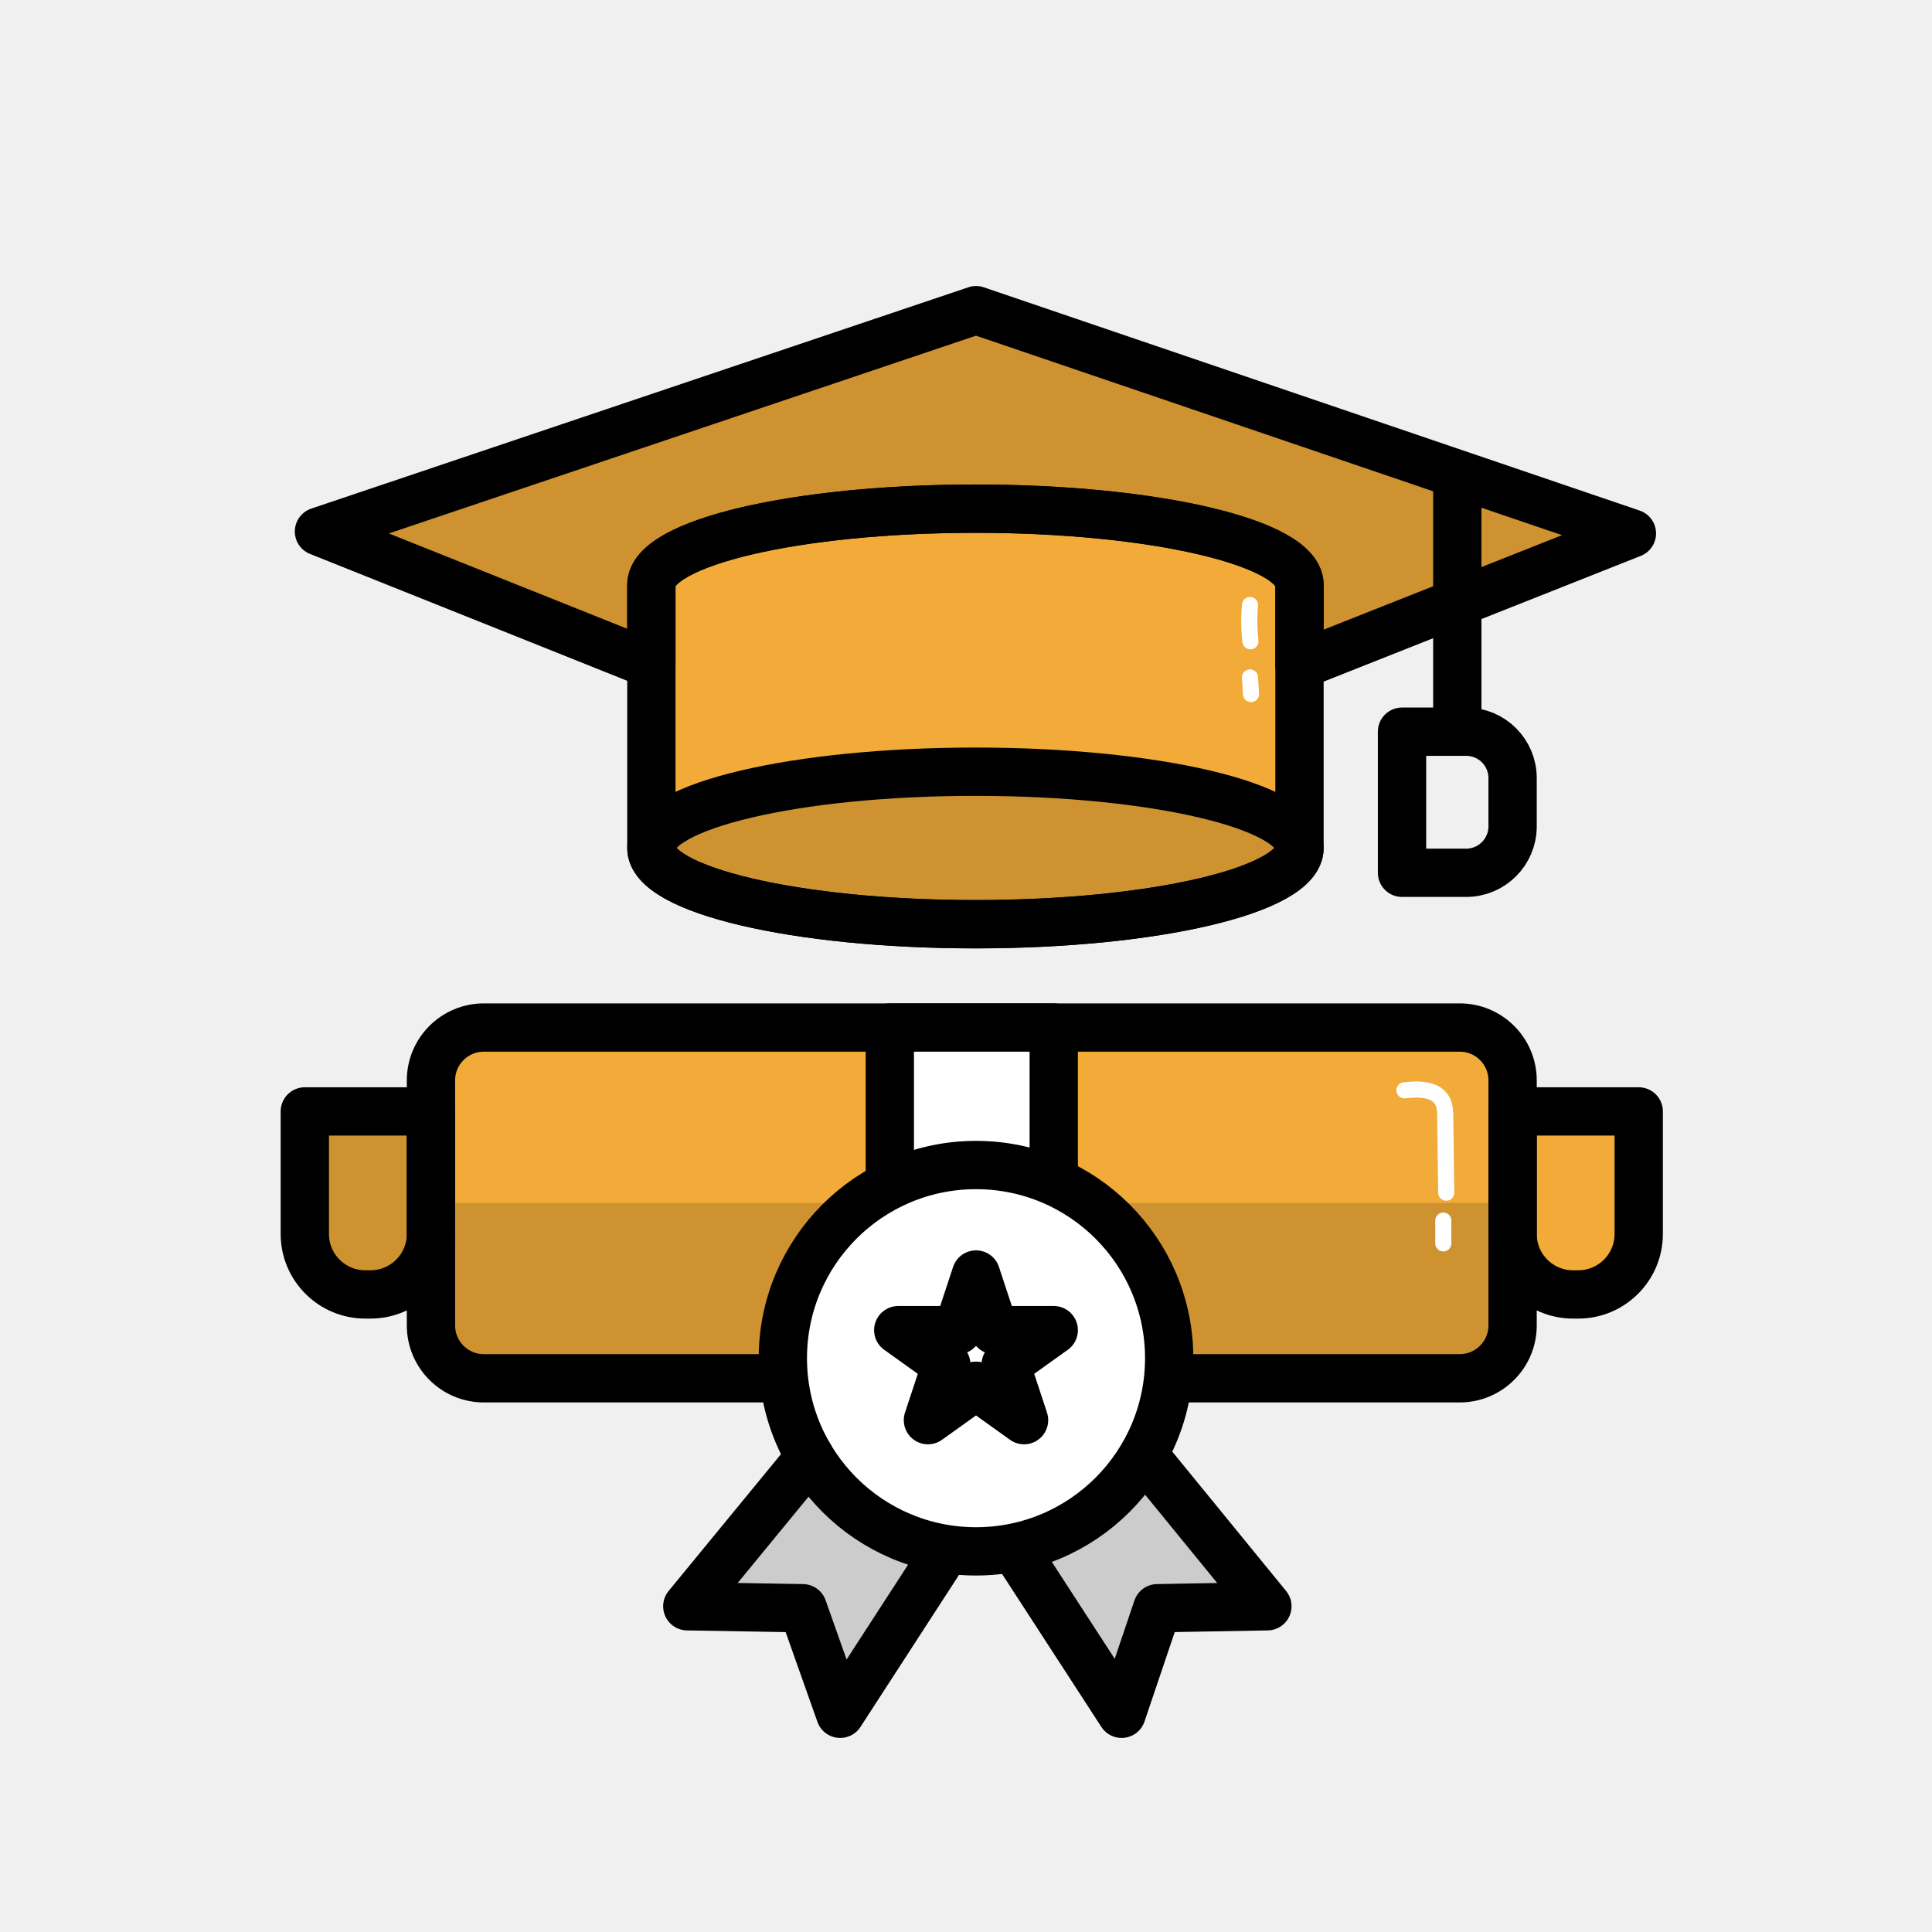
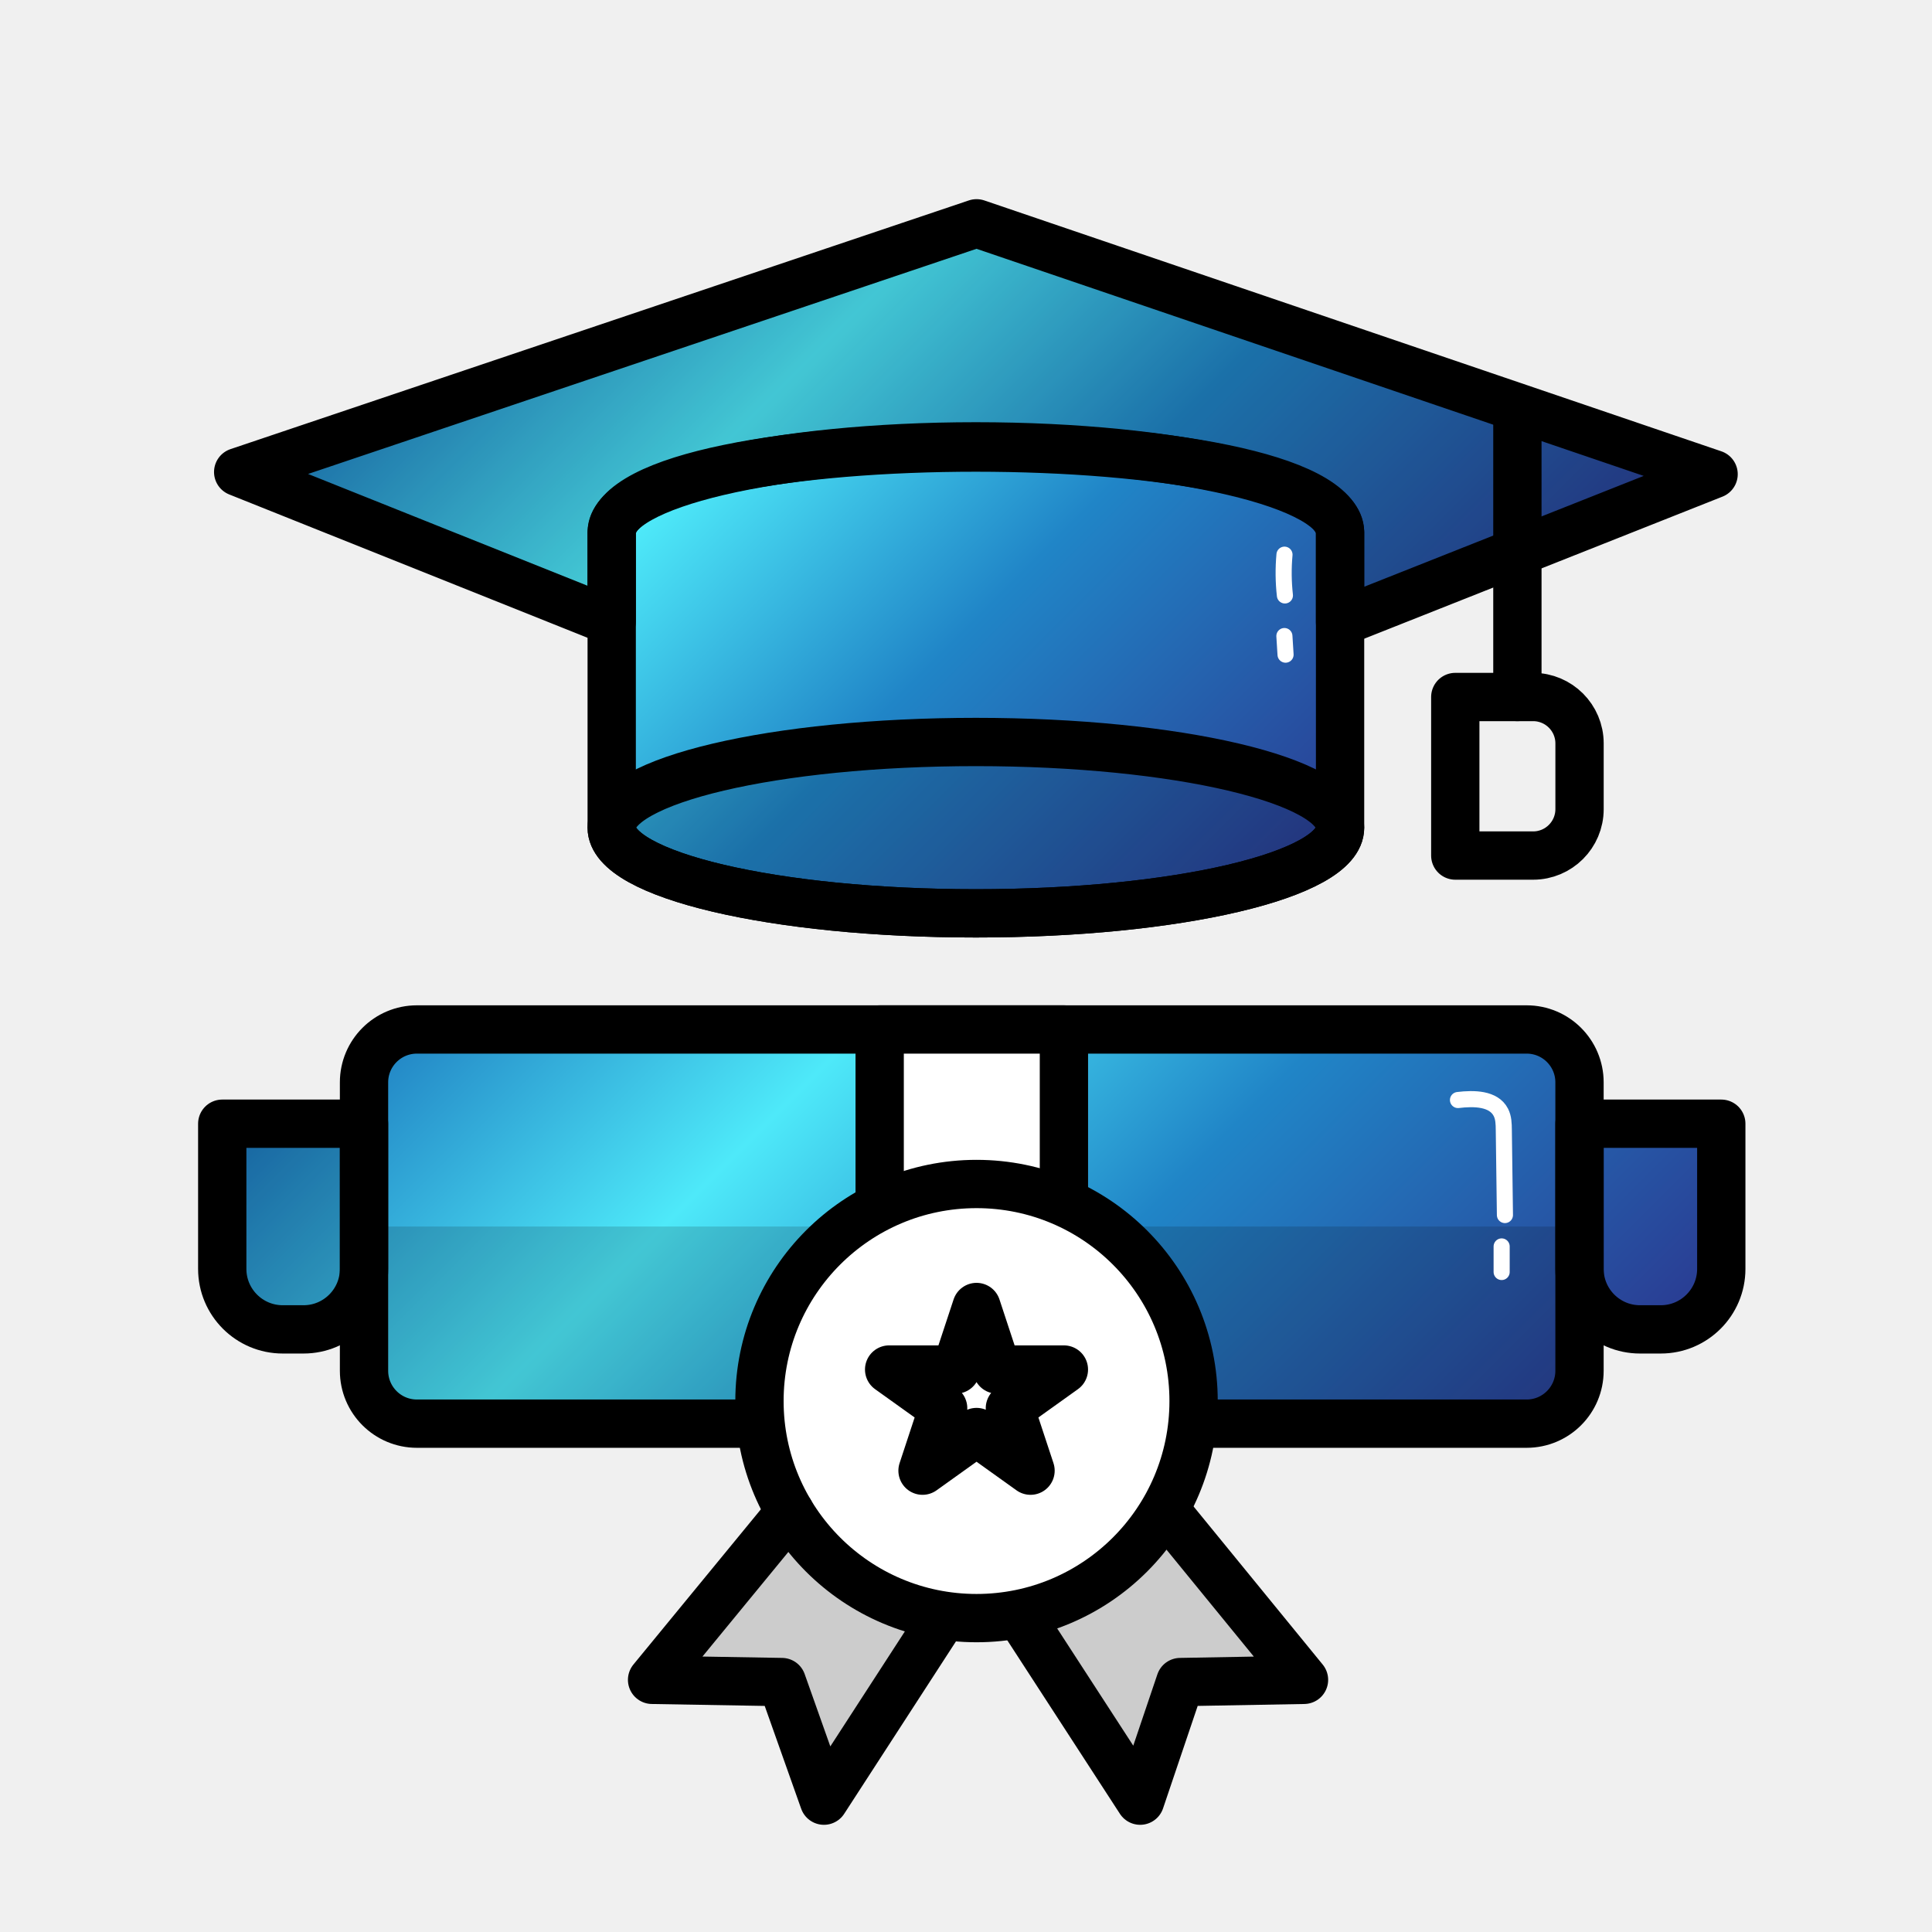
- <svg xmlns="http://www.w3.org/2000/svg" viewBox="0 0 600 600">
-   <g id="color">
-     <path d="M490.14,345.16h-20.4v-9.63c0-9.07-7.35-16.42-16.42-16.42H150.26c-9.07,0-16.42,7.35-16.42,16.42v9.63h-20.4c-10.37,0-18.78,8.41-18.78,18.78v19.28c0,10.37,8.41,18.78,18.78,18.78h20.4v9.63c0,9.07,7.35,16.42,16.42,16.42H453.33c9.07,0,16.42-7.35,16.42-16.42v-9.63h20.4c10.37,0,18.78-8.41,18.78-18.78v-19.28c0-10.37-8.41-18.78-18.78-18.78Z" style="fill:#f2ab38;" />
-     <path d="M303.12,96.33L99.06,165.06l103.23,41.29v57c0,13.08,45.06,23.68,100.64,23.68s100.64-10.6,100.64-23.68v-56.76l103.23-40.93-203.68-69.33Z" style="fill:#f2ab38;" />
+ <svg xmlns="http://www.w3.org/2000/svg" xmlns:xlink="http://www.w3.org/1999/xlink" viewBox="0 0 600 600">
+   <defs>
+     <linearGradient id="Unbenannter_Verlauf_21" x1="175.62" y1="254.74" x2="427.96" y2="507.08" gradientUnits="userSpaceOnUse">
+       <stop offset="0" stop-color="#974619" />
+       <stop offset=".08" stop-color="#b26f49" />
+       <stop offset=".18" stop-color="#d7a58a" />
+       <stop offset=".26" stop-color="#efc7b2" />
+       <stop offset=".3" stop-color="#f8d5c2" />
+       <stop offset=".34" stop-color="#e9c3b0" />
+       <stop offset=".47" stop-color="#b98a74" />
+       <stop offset=".57" stop-color="#966049" />
+       <stop offset=".66" stop-color="#81462e" />
+       <stop offset=".71" stop-color="#793d25" />
+       <stop offset="1" stop-color="#6d3119" />
+     </linearGradient>
+     <linearGradient id="Unbenannter_Verlauf_21-2" x1="188.35" y1="32.2" x2="417.79" y2="261.64" xlink:href="#Unbenannter_Verlauf_21" />
+     <linearGradient id="Unbenannter_Verlauf_18" x1="175.62" y1="254.74" x2="427.96" y2="507.08" gradientUnits="userSpaceOnUse">
+       <stop offset="0" stop-color="#9a9b9f" />
+       <stop offset=".31" stop-color="#fefefe" />
+       <stop offset=".38" stop-color="#e0e0e1" />
+       <stop offset=".47" stop-color="#c1c1c3" />
+       <stop offset=".54" stop-color="#adaeb0" />
+       <stop offset=".6" stop-color="#a7a8aa" />
+       <stop offset=".72" stop-color="#abacae" />
+       <stop offset=".86" stop-color="#b8b9bb" />
+       <stop offset="1" stop-color="#cdced0" />
+     </linearGradient>
+     <linearGradient id="Unbenannter_Verlauf_18-2" x1="188.35" y1="32.2" x2="417.79" y2="261.64" xlink:href="#Unbenannter_Verlauf_18" />
+     <linearGradient id="Neues_Verlaufsfeld_1" x1="175.62" y1="254.74" x2="427.96" y2="507.08" gradientUnits="userSpaceOnUse">
+       <stop offset="0" stop-color="#a36d0a" />
+       <stop offset=".31" stop-color="#f8fb9f" />
+       <stop offset=".6" stop-color="#cf9618" />
+       <stop offset="1" stop-color="#a16705" />
+     </linearGradient>
+     <linearGradient id="Neues_Verlaufsfeld_1-2" x1="188.35" y1="32.2" x2="417.79" y2="261.64" xlink:href="#Neues_Verlaufsfeld_1" />
+     <linearGradient id="Unbenannter_Verlauf_24" x1="175.62" y1="254.74" x2="427.96" y2="507.08" gradientUnits="userSpaceOnUse">
+       <stop offset="0" stop-color="#1d7abf" />
+       <stop offset=".31" stop-color="#4ee9f9" />
+       <stop offset=".6" stop-color="#2085c7" />
+       <stop offset="1" stop-color="#2a3b92" />
+     </linearGradient>
+     <linearGradient id="Unbenannter_Verlauf_24-2" x1="188.35" y1="32.2" x2="417.79" y2="261.64" xlink:href="#Unbenannter_Verlauf_24" />
+   </defs>
+   <g id="lvl-1">
+     <path d="m513.46,348.98h-22.92v-10.82c0-10.19-8.26-18.45-18.45-18.45H131.5c-10.19,0-18.45,8.26-18.45,18.45v10.82h-22.92c-11.65,0-21.1,9.45-21.1,21.1v21.67c0,11.65,9.45,21.1,21.1,21.1h22.92v10.82c0,10.19,8.26,18.45,18.45,18.45h340.58c10.19,0,18.45-8.26,18.45-18.45v-10.82h22.92c11.65,0,21.1-9.45,21.1-21.1v-21.67c0-11.65-9.45-21.1-21.1-21.1Z" style="fill:url(#Unbenannter_Verlauf_21);" />
+     <path d="m303.28,69.35l-229.31,77.24,116,46.4v64.05c0,14.7,50.64,26.61,113.1,26.61s113.1-11.91,113.1-26.61v-63.78l116-46-228.89-77.91Z" style="fill:url(#Unbenannter_Verlauf_21-2);" />
  </g>
-   <g id="Ebene_2">
+   <g id="lvl-2">
+     <path d="m513.46,348.98h-22.92v-10.82c0-10.19-8.26-18.45-18.45-18.45H131.5c-10.19,0-18.45,8.26-18.45,18.45v10.82h-22.92c-11.65,0-21.1,9.45-21.1,21.1v21.67c0,11.65,9.45,21.1,21.1,21.1h22.92v10.82c0,10.19,8.26,18.45,18.45,18.45h340.58c10.19,0,18.45-8.26,18.45-18.45v-10.82h22.92c11.65,0,21.1-9.45,21.1-21.1v-21.67c0-11.65-9.45-21.1-21.1-21.1Z" style="fill:url(#Unbenannter_Verlauf_18);" />
+     <path d="m303.28,69.35l-229.31,77.24,116,46.4v64.05c0,14.7,50.64,26.61,113.1,26.61s113.1-11.91,113.1-26.61v-63.78l116-46-228.89-77.91Z" style="fill:url(#Unbenannter_Verlauf_18-2);" />
+   </g>
+   <g id="lvl-3">
+     <path d="m513.46,348.98h-22.92v-10.82c0-10.19-8.26-18.45-18.45-18.45H131.5c-10.19,0-18.45,8.26-18.45,18.45v10.82h-22.92c-11.65,0-21.1,9.45-21.1,21.1v21.67c0,11.65,9.45,21.1,21.1,21.1h22.92v10.82c0,10.19,8.26,18.45,18.45,18.45h340.58c10.19,0,18.45-8.26,18.45-18.45v-10.82h22.92c11.65,0,21.1-9.45,21.1-21.1v-21.67c0-11.65-9.45-21.1-21.1-21.1Z" style="fill:url(#Neues_Verlaufsfeld_1);" />
+     <path d="m303.28,69.35l-229.31,77.24,116,46.4v64.05c0,14.7,50.64,26.61,113.1,26.61s113.1-11.91,113.1-26.61v-63.78l116-46-228.89-77.91Z" style="fill:url(#Neues_Verlaufsfeld_1-2);" />
+   </g>
+   <g id="lvl-max">
+     <path d="m513.46,348.98h-22.92v-10.82c0-10.19-8.26-18.45-18.45-18.45H131.5c-10.19,0-18.45,8.26-18.45,18.45v10.82h-22.92c-11.65,0-21.1,9.45-21.1,21.1v21.67c0,11.65,9.45,21.1,21.1,21.1h22.92v10.82c0,10.19,8.26,18.45,18.45,18.45h340.58c10.19,0,18.45-8.26,18.45-18.45v-10.82h22.92c11.65,0,21.1-9.45,21.1-21.1v-21.67c0-11.65-9.45-21.1-21.1-21.1Z" style="fill:url(#Unbenannter_Verlauf_24);" />
+     <path d="m303.28,69.35l-229.31,77.24,116,46.4v64.05c0,14.7,50.64,26.61,113.1,26.61s113.1-11.91,113.1-26.61v-63.78l116-46-228.89-77.91Z" style="fill:url(#Unbenannter_Verlauf_24-2);" />
+   </g>
+   <g id="icons">
    <g>
-       <ellipse cx="302.93" cy="263.34" rx="100.64" ry="23.68" style="fill:none; stroke:#000; stroke-linecap:round; stroke-linejoin:round; stroke-width:15px;" />
-       <path d="M302.93,157.97c-55.58,0-100.64,10.6-100.64,23.68v81.7c0,13.08,45.06,23.68,100.64,23.68s100.64-10.6,100.64-23.68v-81.7c0-13.08-45.06-23.68-100.64-23.68Z" style="fill:none; stroke:#000; stroke-linecap:round; stroke-linejoin:round; stroke-width:15px;" />
-       <path d="M202.29,181.65c0-13.08,45.06-23.68,100.64-23.68s100.64,10.6,100.64,23.68v24.94l103.23-40.93-203.68-69.33L99.06,165.06l103.23,41.29v-24.7Z" style="fill:none; stroke:#000; stroke-linejoin:round; stroke-width:15px;" />
-       <ellipse cx="302.93" cy="263.34" rx="100.64" ry="23.68" style="opacity:.15;" />
+       <ellipse cx="303.07" cy="257.04" rx="113.1" ry="26.61" style="fill:none; stroke:#000; stroke-linecap:round; stroke-linejoin:round; stroke-width:15px;" />
+       <path d="m303.07,138.62c-62.46,0-113.1,11.91-113.1,26.61v91.81c0,14.7,50.64,26.61,113.1,26.61s113.1-11.91,113.1-26.61v-91.81c0-14.7-50.64-26.61-113.1-26.61Z" style="fill:none; stroke:#000; stroke-linecap:round; stroke-linejoin:round; stroke-width:15px;" />
+       <path d="m189.97,165.23c2.69-35.01,223.63-34.94,226.2,0,0,0,0,28.03,0,28.03,0,0,116-46,116-46,0,0-228.89-77.91-228.89-77.91s-229.31,77.24-229.31,77.24c0,0,116,46.4,116,46.4,0,0,0-27.76,0-27.76h0Z" style="fill:none; stroke:#000; stroke-linejoin:round; stroke-width:15px;" />
+       <ellipse cx="303.07" cy="257.04" rx="113.1" ry="26.61" style="opacity:.15;" />
      <g style="opacity:.15;">
-         <path d="M202.29,181.65c0-13.08,45.06-23.68,100.64-23.68s100.64,10.6,100.64,23.68v24.94l103.23-40.93-203.68-69.33L99.06,165.06l103.23,41.29v-24.7Z" />
+         <path d="m189.97,165.23c0-14.7,50.64-26.61,113.1-26.61s113.1,11.91,113.1,26.61v28.03l116-46-228.89-77.91-229.31,77.24,116,46.4v-27.76Z" />
      </g>
-       <line x1="452.58" y1="151.46" x2="452.58" y2="227.23" style="fill:none; stroke:#000; stroke-linecap:round; stroke-linejoin:round; stroke-width:15px;" />
-       <path d="M435.41,227.23h19.93c7.95,0,14.41,6.46,14.41,14.41v15c0,7.95-6.46,14.41-14.41,14.41h-19.93v-43.81h0Z" style="fill:none; stroke:#000; stroke-linecap:round; stroke-linejoin:round; stroke-width:15px;" />
-       <rect x="133.84" y="319.11" width="335.91" height="108.93" rx="16.42" ry="16.42" style="fill:none; stroke:#000; stroke-linecap:round; stroke-linejoin:round; stroke-width:15px;" />
-       <path d="M133.84,373.57v38.05c0,9.07,7.35,16.42,16.42,16.42H453.33c9.07,0,16.42-7.35,16.42-16.42v-38.05H133.84Z" style="opacity:.15;" />
-       <path d="M469.75,345.16h39.17v38.06c0,10.36-8.41,18.78-18.78,18.78h-1.62c-10.36,0-18.78-8.41-18.78-18.78v-38.06h0Z" style="fill:none; stroke:#000; stroke-linecap:round; stroke-linejoin:round; stroke-width:15px;" />
-       <path d="M94.67,345.16h39.17v38.06c0,10.36-8.41,18.78-18.78,18.78h-1.62c-10.36,0-18.78-8.41-18.78-18.78v-38.06h0Z" style="fill:none; stroke:#000; stroke-linecap:round; stroke-linejoin:round; stroke-width:15px;" />
-       <path d="M94.67,345.16h39.17v38.06c0,10.36-8.41,18.78-18.78,18.78h-1.62c-10.36,0-18.78-8.41-18.78-18.78v-38.06h0Z" style="opacity:.15;" />
-       <rect x="276.34" y="319.11" width="50.91" height="108.93" style="fill:#fff; stroke:#000; stroke-linecap:round; stroke-linejoin:round; stroke-width:15px;" />
+       <line x1="471.24" y1="131.3" x2="471.24" y2="216.46" style="fill:none; stroke:#000; stroke-linecap:round; stroke-linejoin:round; stroke-width:15px;" />
+       <path d="m451.95,216.46h24.18c7.95,0,14.41,6.46,14.41,14.41v20.42c0,7.95-6.46,14.41-14.41,14.41h-24.18v-49.23h0Z" style="fill:none; stroke:#000; stroke-linecap:round; stroke-linejoin:round; stroke-width:15px;" />
+       <rect x="113.05" y="319.71" width="377.48" height="122.42" rx="16.42" ry="16.42" style="fill:none; stroke:#000; stroke-linecap:round; stroke-linejoin:round; stroke-width:15px;" />
+       <path d="m113.05,380.91v42.76c0,10.19,8.26,18.45,18.45,18.45h340.58c10.19,0,18.45-8.26,18.45-18.45v-42.76H113.05Z" style="opacity:.15;" />
+       <path d="m490.54,348.98h44.02v45.09c0,10.36-8.41,18.78-18.78,18.78h-6.47c-10.36,0-18.78-8.41-18.78-18.78v-45.09h0Z" style="fill:none; stroke:#000; stroke-linecap:round; stroke-linejoin:round; stroke-width:15px;" />
+       <path d="m69.03,348.98h44.02v45.09c0,10.36-8.41,18.78-18.78,18.78h-6.47c-10.36,0-18.78-8.41-18.78-18.78v-45.09h0Z" style="fill:none; stroke:#000; stroke-linecap:round; stroke-linejoin:round; stroke-width:15px;" />
+       <path d="m69.03,348.98h44.02v45.09c0,10.36-8.41,18.78-18.78,18.78h-6.47c-10.36,0-18.78-8.41-18.78-18.78v-45.09h0Z" style="opacity:.15;" />
+       <rect x="273.19" y="319.71" width="57.22" height="122.42" style="fill:#fff; stroke:#000; stroke-linecap:round; stroke-linejoin:round; stroke-width:15px;" />
      <g>
-         <circle cx="303.11" cy="421.8" r="59.99" style="fill:#fff; stroke:#000; stroke-linecap:round; stroke-linejoin:round; stroke-width:15px;" />
-         <polygon points="303.11 395.81 308.81 413.09 327.25 413.09 312.33 423.76 318.03 441.04 303.11 430.36 288.18 441.04 293.88 423.76 278.96 413.09 297.41 413.09 303.11 395.81" style="fill:none; stroke:#000; stroke-linecap:round; stroke-linejoin:round; stroke-width:15px;" />
-         <polyline points="251.54 452.46 213.45 498.84 249.32 499.45 260.93 532.23 293.63 481.79" style="fill:none; stroke:#000; stroke-linecap:round; stroke-linejoin:round; stroke-width:15px;" />
-         <polyline points="355.72 452.46 393.6 498.84 359.41 499.45 348.33 532.23 315.59 481.79" style="fill:none; stroke:#000; stroke-linecap:round; stroke-linejoin:round; stroke-width:15px;" />
-         <polyline points="251.54 452.46 213.45 498.84 249.32 499.45 260.93 532.23 293.63 481.79" style="opacity:.15;" />
-         <polyline points="355.72 452.46 393.6 498.84 359.41 499.45 348.33 532.23 315.59 481.79" style="opacity:.15;" />
+         <circle cx="303.27" cy="435.11" r="67.41" style="fill:#fff; stroke:#000; stroke-linecap:round; stroke-linejoin:round; stroke-width:15px;" />
+         <polygon points="303.27 405.9 309.67 425.32 330.4 425.32 313.63 437.32 320.04 456.73 303.27 444.73 286.5 456.73 292.9 437.32 276.13 425.32 296.86 425.32 303.27 405.9" style="fill:none; stroke:#000; stroke-linecap:round; stroke-linejoin:round; stroke-width:15px;" />
+         <polyline points="245.32 469.56 202.51 521.69 242.82 522.38 255.88 559.21 292.62 502.53" style="fill:none; stroke:#000; stroke-linecap:round; stroke-linejoin:round; stroke-width:15px;" />
+         <polyline points="362.39 469.56 404.97 521.69 366.54 522.38 354.09 559.21 317.3 502.53" style="fill:none; stroke:#000; stroke-linecap:round; stroke-linejoin:round; stroke-width:15px;" />
+         <polyline points="245.32 469.56 202.51 521.69 242.82 522.38 255.88 559.21 292.62 502.53" style="opacity:.15;" />
+         <polyline points="362.39 469.56 404.97 521.69 366.54 522.38 354.09 559.21 317.3 502.53" style="opacity:.15;" />
      </g>
    </g>
  </g>
-   <g id="Ebene_4">
-     <path d="M436.16,338.61c4.36-.53,9.84-.5,11.85,3.4,.76,1.48,.8,3.21,.82,4.88,.1,7.84,.21,15.67,.31,23.51" style="fill:none; stroke:#fff; stroke-linecap:round; stroke-linejoin:round; stroke-width:5px;" />
-     <path d="M448.23,379.07v7.07" style="fill:none; stroke:#fff; stroke-linecap:round; stroke-linejoin:round; stroke-width:5px;" />
-     <path d="M388.21,187.9c-.35,3.75-.31,7.53,.12,11.26" style="fill:none; stroke:#fff; stroke-linecap:round; stroke-linejoin:round; stroke-width:5px;" />
-     <path d="M388.19,210.39l.32,5.14" style="fill:none; stroke:#fff; stroke-linecap:round; stroke-linejoin:round; stroke-width:5px;" />
+   <g id="highlights">
+     <path d="m452.79,341.62c4.9-.59,11.06-.56,13.31,3.82.86,1.66.9,3.61.92,5.48.12,8.81.24,17.61.35,26.42" style="fill:none; stroke:#fff; stroke-linecap:round; stroke-linejoin:round; stroke-width:5px;" />
+     <path d="m466.35,387.09v7.94" style="fill:none; stroke:#fff; stroke-linecap:round; stroke-linejoin:round; stroke-width:5px;" />
+     <path d="m398.91,172.26c-.39,4.21-.34,8.46.13,12.66" style="fill:none; stroke:#fff; stroke-linecap:round; stroke-linejoin:round; stroke-width:5px;" />
+     <path d="m398.88,197.53l.36,5.78" style="fill:none; stroke:#fff; stroke-linecap:round; stroke-linejoin:round; stroke-width:5px;" />
  </g>
</svg>
